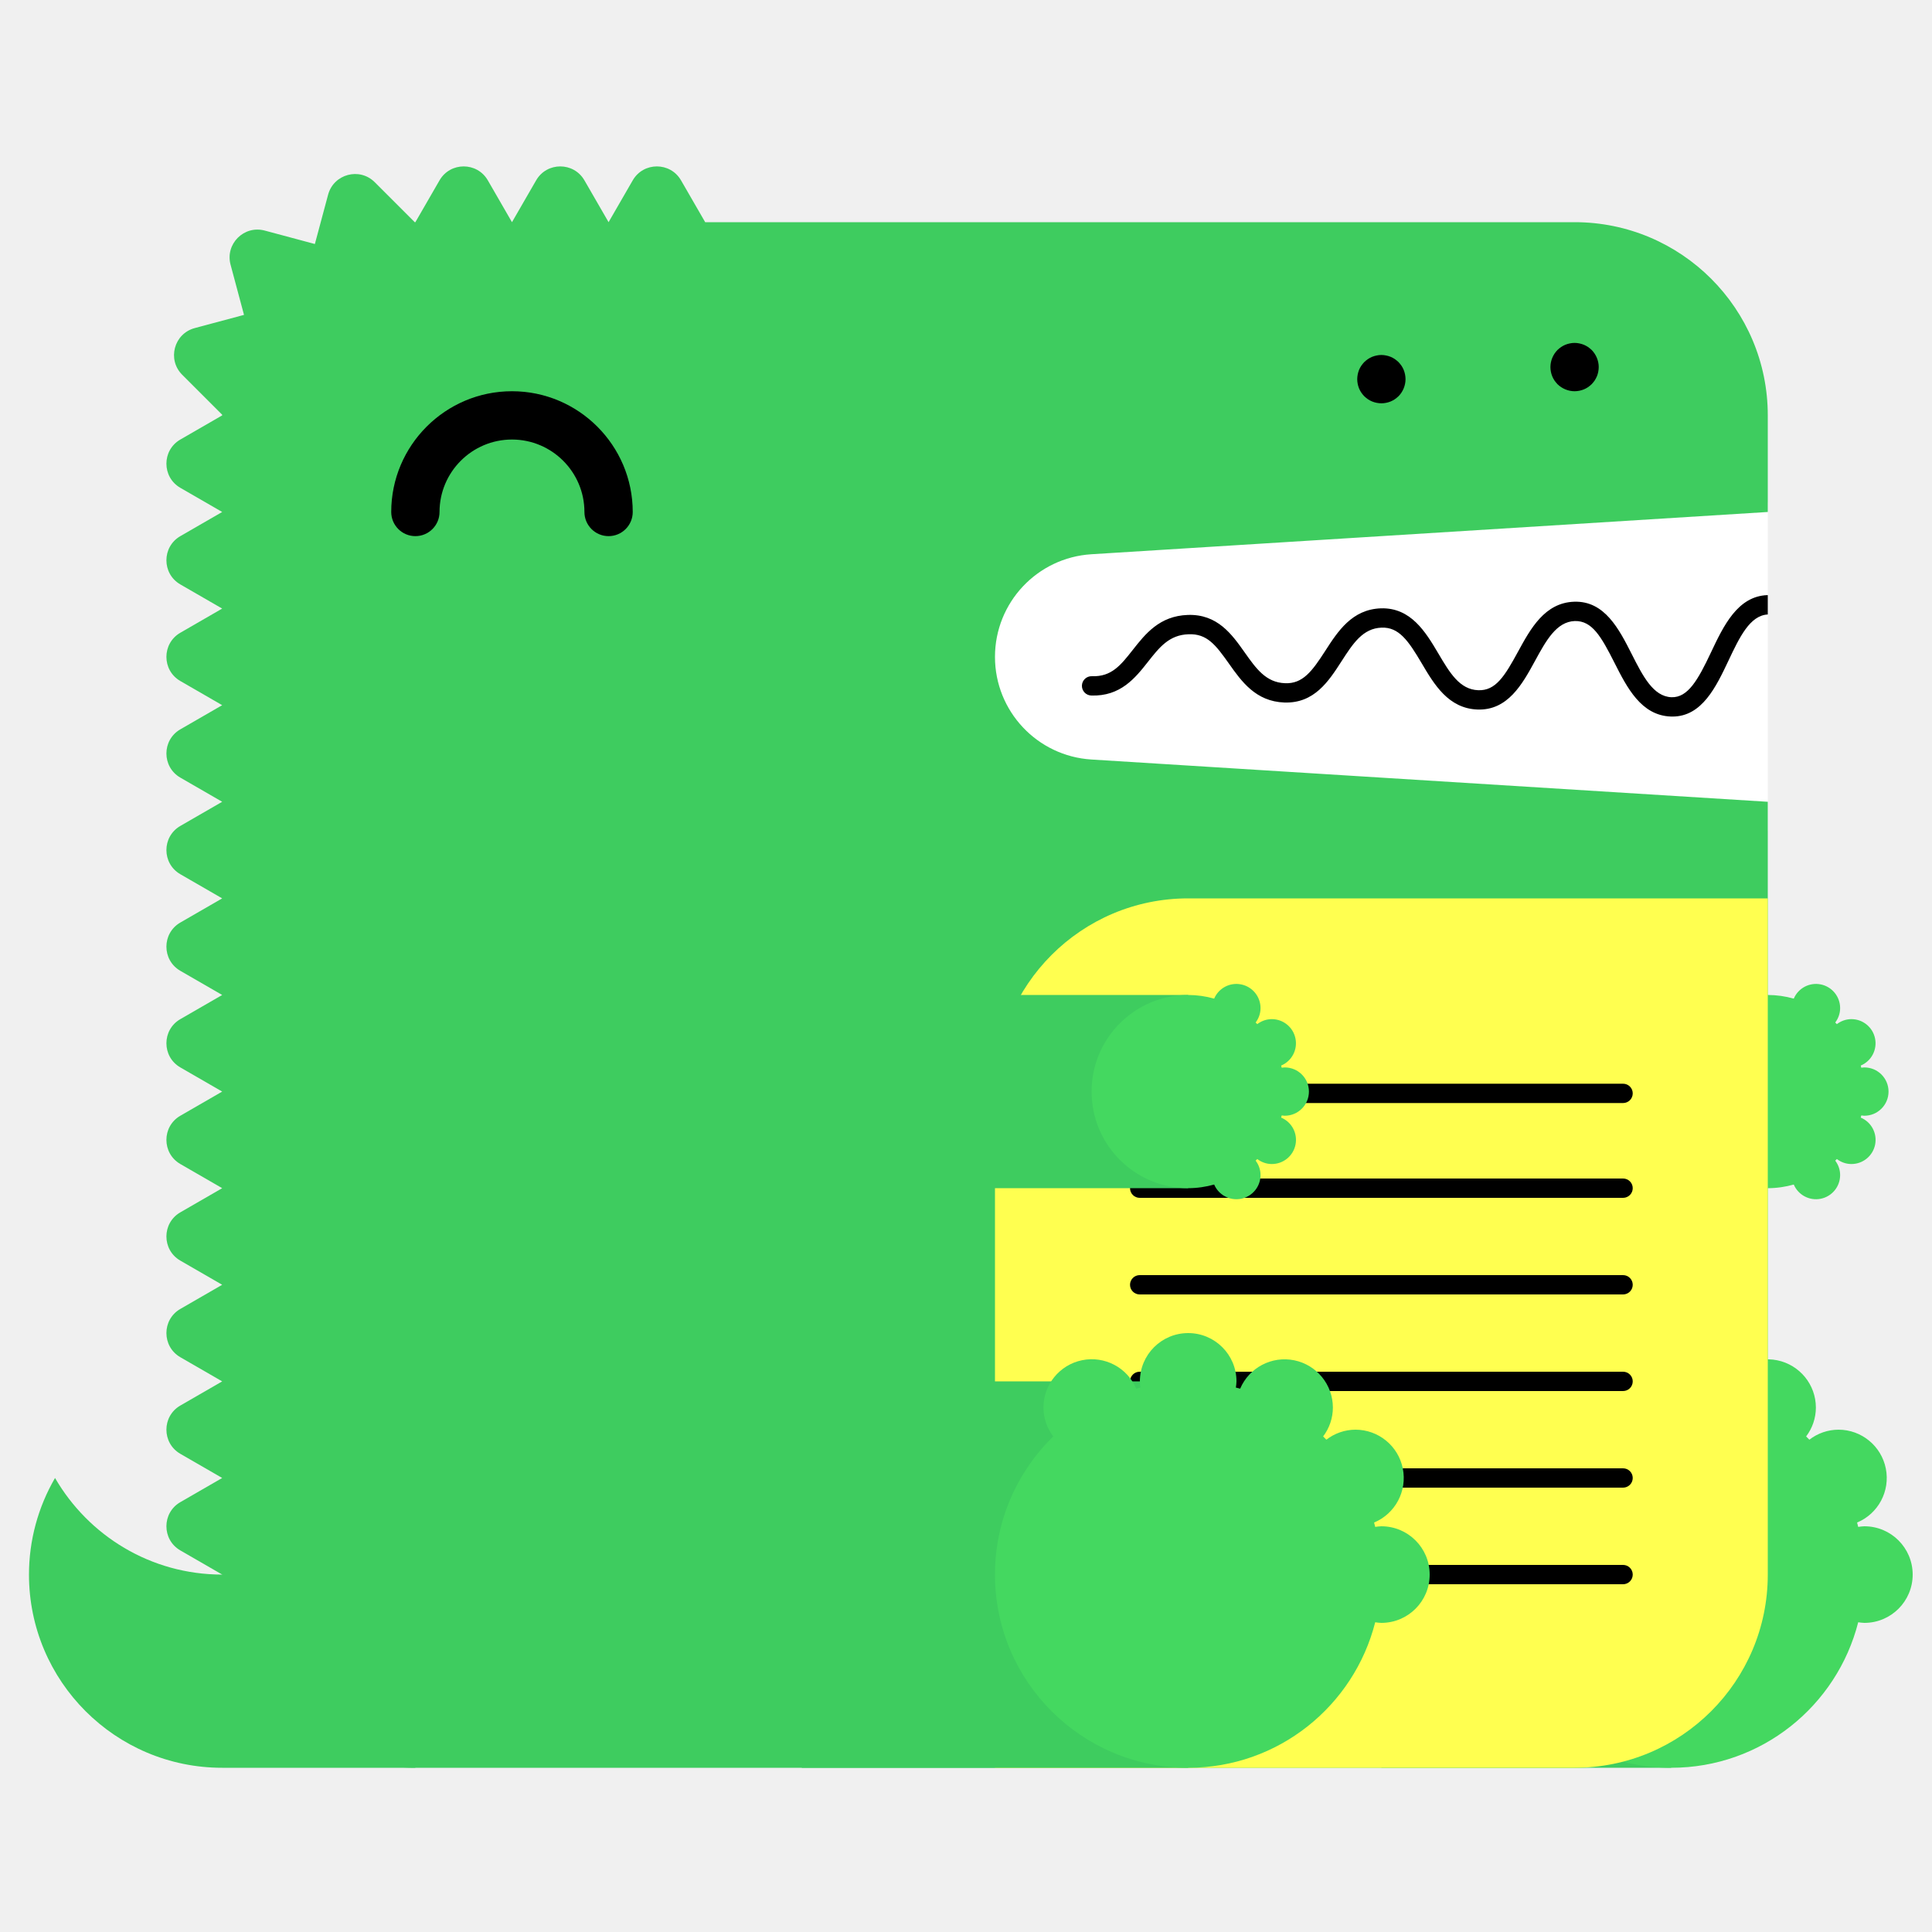
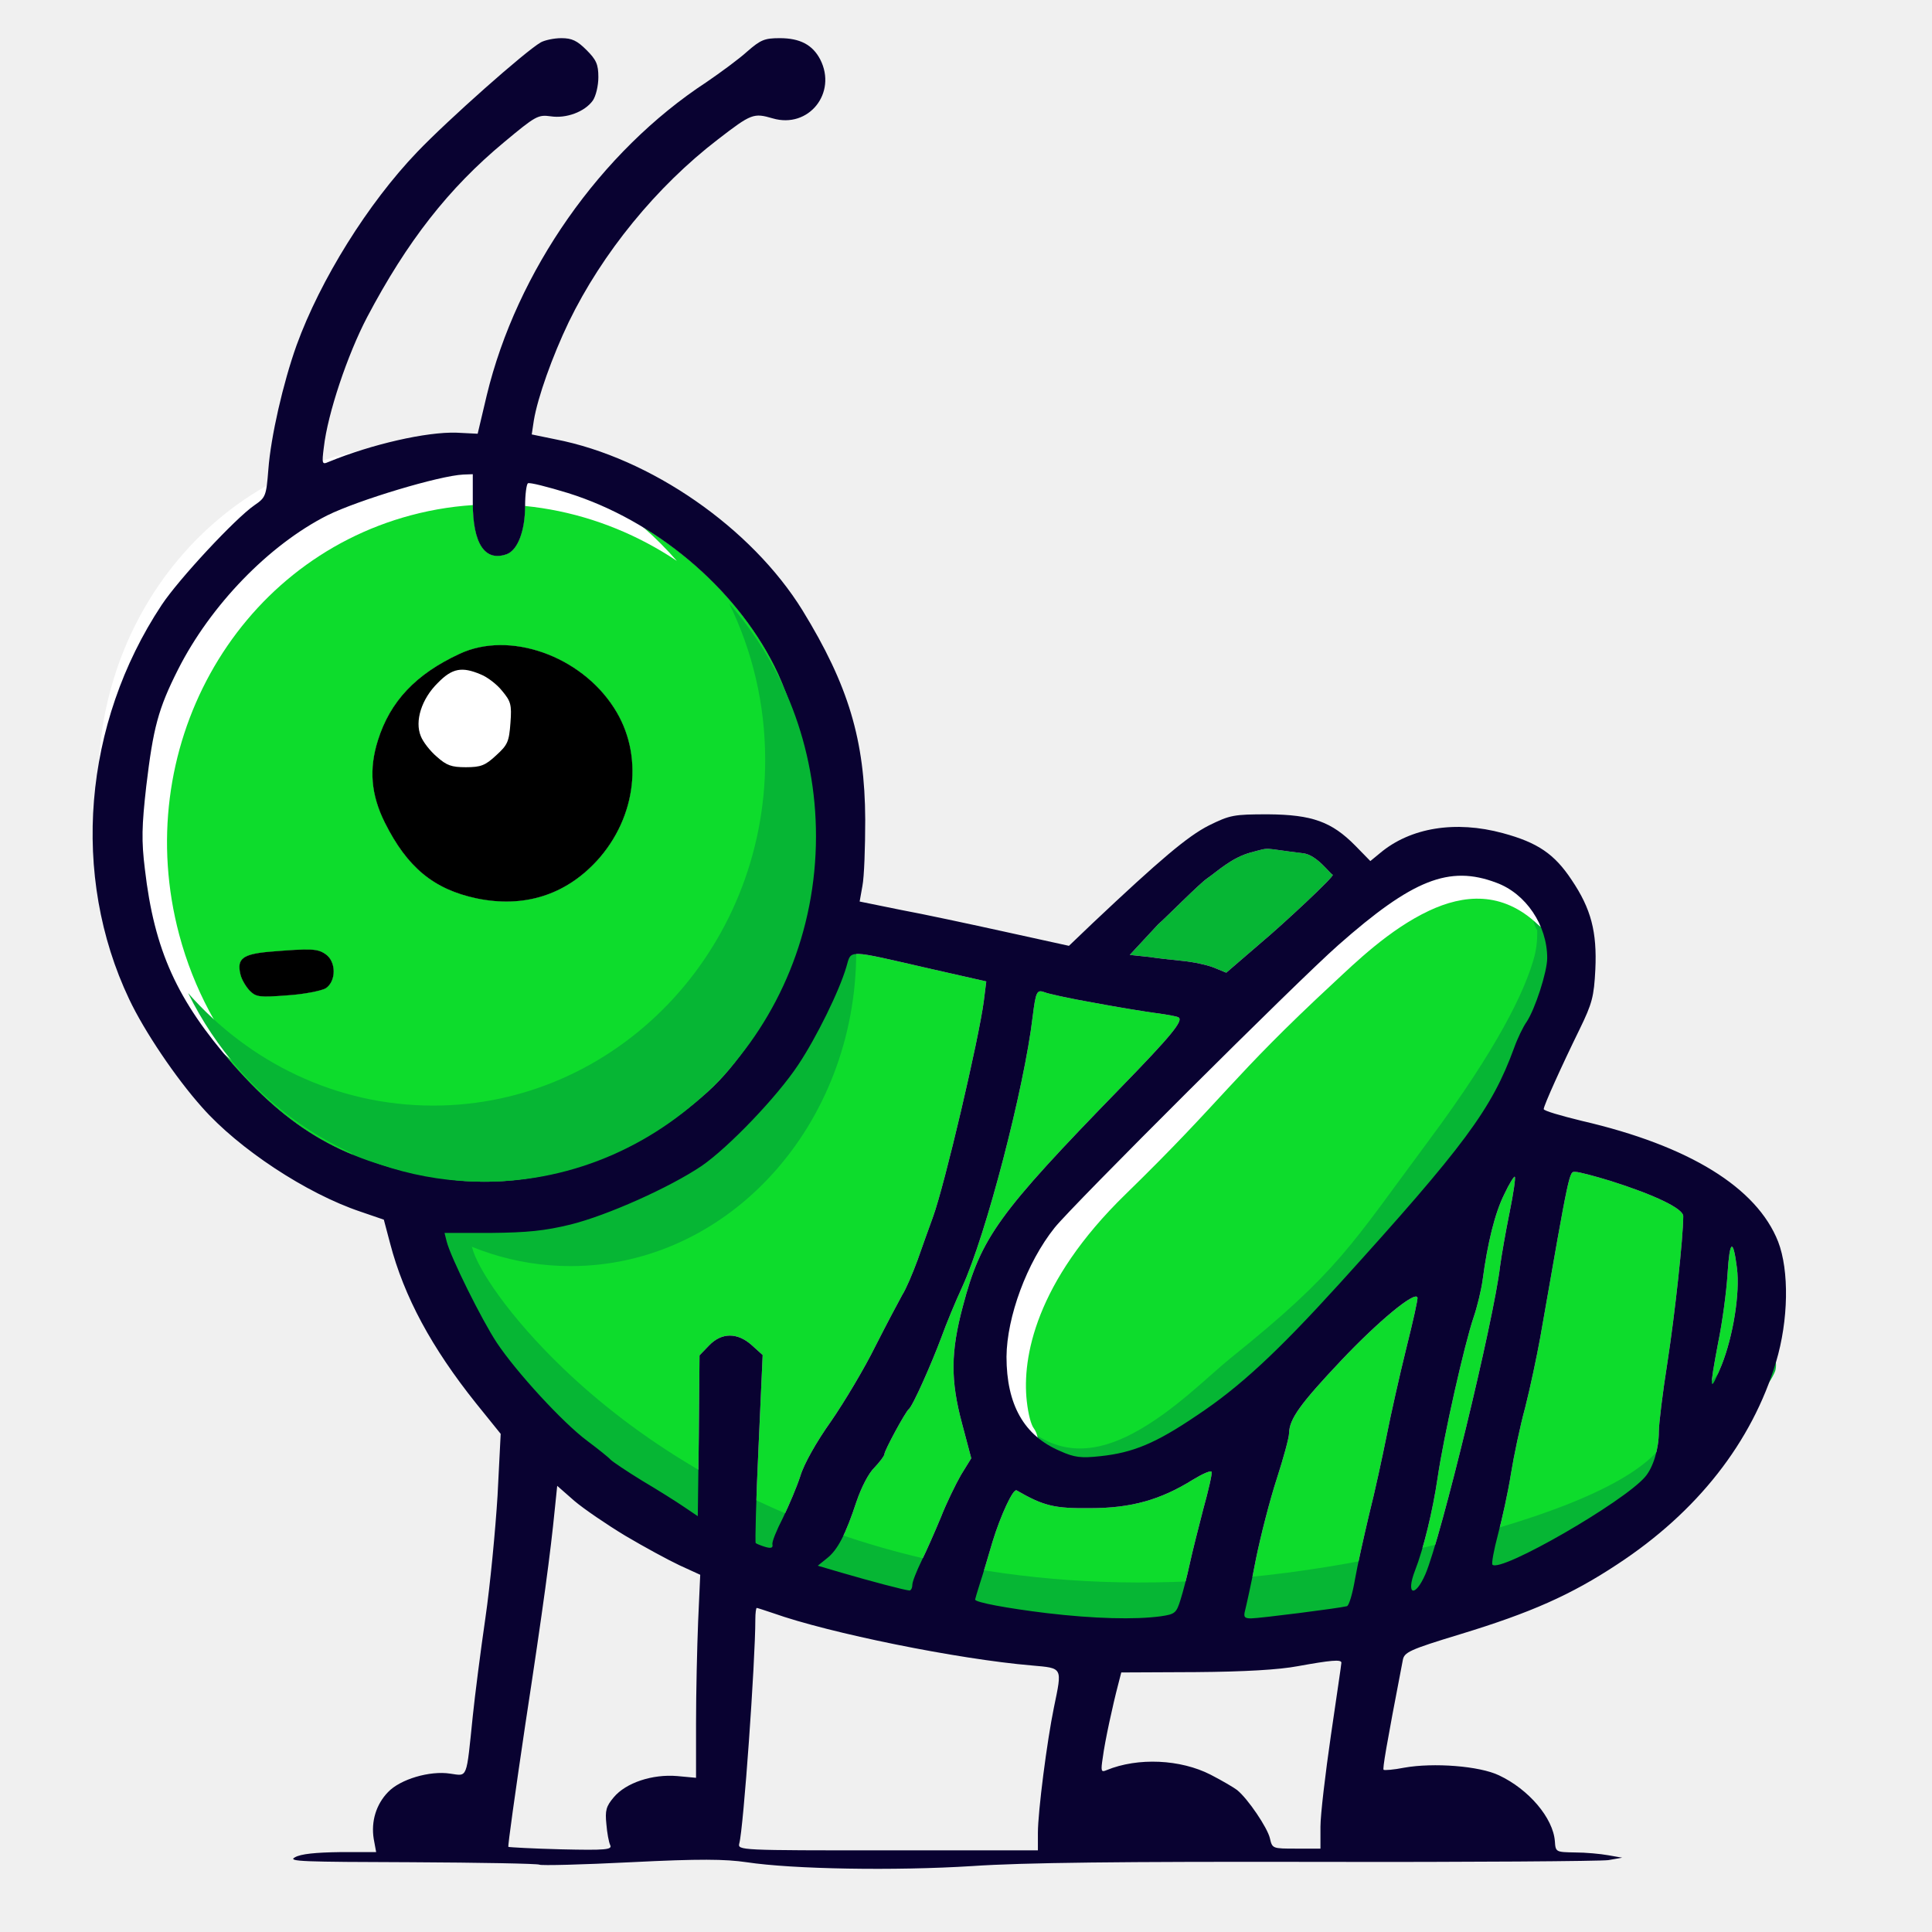
- <svg xmlns="http://www.w3.org/2000/svg" width="200" height="200" viewBox="0 0 200 200">
-   <g fill="none" fill-rule="evenodd">
-     <path fill="#FFF" d="M99 52h84v34H99z" />
-     <path d="M23 163c-7.398 0-13.843-4.027-17.303-10A19.886 19.886 0 0 0 3 163c0 11.046 8.954 20 20 20h20v-20H23z" fill="#3ECC5F" />
-     <path d="M112.98 57.376L183 53V43c0-11.046-8.954-20-20-20H73l-2.5-4.33c-1.112-1.925-3.889-1.925-5 0L63 23l-2.5-4.33c-1.111-1.925-3.889-1.925-5 0L53 23l-2.5-4.33c-1.111-1.925-3.889-1.925-5 0L43 23c-.022 0-.042.003-.065.003l-4.142-4.141c-1.57-1.571-4.252-.853-4.828 1.294l-1.369 5.104-5.192-1.392c-2.148-.575-4.111 1.389-3.535 3.536l1.39 5.193-5.102 1.367c-2.148.576-2.867 3.259-1.296 4.83l4.142 4.142c0 .021-.003.042-.003.064l-4.33 2.5c-1.925 1.111-1.925 3.889 0 5L23 53l-4.33 2.5c-1.925 1.111-1.925 3.889 0 5L23 63l-4.33 2.5c-1.925 1.111-1.925 3.889 0 5L23 73l-4.33 2.5c-1.925 1.111-1.925 3.889 0 5L23 83l-4.33 2.5c-1.925 1.111-1.925 3.889 0 5L23 93l-4.33 2.5c-1.925 1.111-1.925 3.889 0 5L23 103l-4.33 2.5c-1.925 1.111-1.925 3.889 0 5L23 113l-4.33 2.5c-1.925 1.111-1.925 3.889 0 5L23 123l-4.33 2.5c-1.925 1.111-1.925 3.889 0 5L23 133l-4.33 2.5c-1.925 1.111-1.925 3.889 0 5L23 143l-4.33 2.5c-1.925 1.111-1.925 3.889 0 5L23 153l-4.33 2.5c-1.925 1.111-1.925 3.889 0 5L23 163c0 11.046 8.954 20 20 20h120c11.046 0 20-8.954 20-20V83l-70.02-4.376A10.645 10.645 0 0 1 103 68c0-5.621 4.37-10.273 9.98-10.624" fill="#3ECC5F" />
-     <path fill="#3ECC5F" d="M143 183h30v-40h-30z" />
-     <path d="M193 158c-.219 0-.428.037-.639.064-.038-.15-.074-.301-.116-.451A5 5 0 0 0 190.32 148a4.96 4.96 0 0 0-3.016 1.036 26.531 26.531 0 0 0-.335-.336 4.955 4.955 0 0 0 1.011-2.987 5 5 0 0 0-9.599-1.959c-.148-.042-.297-.077-.445-.115.027-.211.064-.42.064-.639a5 5 0 0 0-5-5 5 5 0 0 0-5 5c0 .219.037.428.064.639-.148.038-.297.073-.445.115a4.998 4.998 0 0 0-9.599 1.959c0 1.125.384 2.151 1.011 2.987-3.717 3.632-6.031 8.693-6.031 14.3 0 11.046 8.954 20 20 20 9.339 0 17.16-6.41 19.361-15.064.211.027.42.064.639.064a5 5 0 0 0 5-5 5 5 0 0 0-5-5" fill="#44D860" />
-     <path fill="#3ECC5F" d="M153 123h30v-20h-30z" />
-     <path d="M193 115.5a2.5 2.5 0 1 0 0-5c-.109 0-.214.019-.319.032-.02-.075-.037-.15-.058-.225a2.501 2.501 0 0 0-.963-4.807c-.569 0-1.088.197-1.508.518a6.653 6.653 0 0 0-.168-.168c.314-.417.506-.931.506-1.494a2.5 2.5 0 0 0-4.8-.979A9.987 9.987 0 0 0 183 103c-5.522 0-10 4.478-10 10s4.478 10 10 10c.934 0 1.833-.138 2.69-.377a2.5 2.5 0 0 0 4.8-.979c0-.563-.192-1.077-.506-1.494.057-.055.113-.111.168-.168.42.321.939.518 1.508.518a2.5 2.5 0 0 0 .963-4.807c.021-.074.038-.15.058-.225.105.013.21.032.319.032" fill="#44D860" />
-     <path d="M63 55.5a2.5 2.5 0 0 1-2.5-2.5c0-4.136-3.364-7.5-7.5-7.5s-7.5 3.364-7.5 7.5a2.5 2.5 0 1 1-5 0c0-6.893 5.607-12.5 12.5-12.5S65.5 46.107 65.5 53a2.5 2.5 0 0 1-2.5 2.5" fill="#000" />
-     <path d="M103 183h60c11.046 0 20-8.954 20-20V93h-60c-11.046 0-20 8.954-20 20v70z" fill="#FFFF50" />
-     <path d="M168.02 124h-50.04a1 1 0 1 1 0-2h50.04a1 1 0 1 1 0 2m0 20h-50.04a1 1 0 1 1 0-2h50.04a1 1 0 1 1 0 2m0 20h-50.04a1 1 0 1 1 0-2h50.04a1 1 0 1 1 0 2m0-49.814h-50.04a1 1 0 1 1 0-2h50.04a1 1 0 1 1 0 2m0 19.814h-50.04a1 1 0 1 1 0-2h50.04a1 1 0 1 1 0 2m0 20h-50.04a1 1 0 1 1 0-2h50.04a1 1 0 1 1 0 2M183 61.611c-.012 0-.022-.006-.034-.005-3.09.105-4.552 3.196-5.842 5.923-1.346 2.85-2.387 4.703-4.093 4.647-1.889-.068-2.969-2.202-4.113-4.46-1.314-2.594-2.814-5.536-5.963-5.426-3.046.104-4.513 2.794-5.807 5.167-1.377 2.528-2.314 4.065-4.121 3.994-1.927-.07-2.951-1.805-4.136-3.813-1.321-2.236-2.848-4.75-5.936-4.664-2.994.103-4.465 2.385-5.763 4.4-1.373 2.13-2.335 3.428-4.165 3.351-1.973-.07-2.992-1.51-4.171-3.177-1.324-1.873-2.816-3.993-5.895-3.89-2.928.1-4.399 1.97-5.696 3.618-1.232 1.564-2.194 2.802-4.229 2.724a1 1 0 0 0-.072 2c3.017.101 4.545-1.8 5.872-3.487 1.177-1.496 2.193-2.787 4.193-2.855 1.926-.082 2.829 1.115 4.195 3.045 1.297 1.834 2.769 3.914 5.731 4.021 3.103.104 4.596-2.215 5.918-4.267 1.182-1.834 2.202-3.417 4.15-3.484 1.793-.067 2.769 1.35 4.145 3.681 1.297 2.197 2.766 4.686 5.787 4.796 3.125.108 4.634-2.62 5.949-5.035 1.139-2.088 2.214-4.06 4.119-4.126 1.793-.042 2.728 1.595 4.111 4.33 1.292 2.553 2.757 5.445 5.825 5.556l.169.003c3.064 0 4.518-3.075 5.805-5.794 1.139-2.41 2.217-4.68 4.067-4.773v-2z" fill="#000" />
-     <path fill="#3ECC5F" d="M83 183h40v-40H83z" />
-     <path d="M143 158c-.219 0-.428.037-.639.064-.038-.15-.074-.301-.116-.451A5 5 0 0 0 140.32 148a4.96 4.96 0 0 0-3.016 1.036 26.531 26.531 0 0 0-.335-.336 4.955 4.955 0 0 0 1.011-2.987 5 5 0 0 0-9.599-1.959c-.148-.042-.297-.077-.445-.115.027-.211.064-.42.064-.639a5 5 0 0 0-5-5 5 5 0 0 0-5 5c0 .219.037.428.064.639-.148.038-.297.073-.445.115a4.998 4.998 0 0 0-9.599 1.959c0 1.125.384 2.151 1.011 2.987-3.717 3.632-6.031 8.693-6.031 14.3 0 11.046 8.954 20 20 20 9.339 0 17.16-6.41 19.361-15.064.211.027.42.064.639.064a5 5 0 0 0 5-5 5 5 0 0 0-5-5" fill="#44D860" />
-     <path fill="#3ECC5F" d="M83 123h40v-20H83z" />
-     <path d="M133 115.5a2.5 2.5 0 1 0 0-5c-.109 0-.214.019-.319.032-.02-.075-.037-.15-.058-.225a2.501 2.501 0 0 0-.963-4.807c-.569 0-1.088.197-1.508.518a6.653 6.653 0 0 0-.168-.168c.314-.417.506-.931.506-1.494a2.5 2.5 0 0 0-4.8-.979A9.987 9.987 0 0 0 123 103c-5.522 0-10 4.478-10 10s4.478 10 10 10c.934 0 1.833-.138 2.69-.377a2.5 2.5 0 0 0 4.8-.979c0-.563-.192-1.077-.506-1.494.057-.055.113-.111.168-.168.42.321.939.518 1.508.518a2.5 2.5 0 0 0 .963-4.807c.021-.074.038-.15.058-.225.105.013.21.032.319.032" fill="#44D860" />
-     <path d="M143 41.75c-.16 0-.33-.02-.49-.05a2.52 2.52 0 0 1-.47-.14c-.15-.06-.29-.14-.431-.23-.13-.09-.259-.2-.38-.31-.109-.12-.219-.24-.309-.38s-.17-.28-.231-.43a2.619 2.619 0 0 1-.189-.96c0-.16.02-.33.05-.49.03-.16.08-.31.139-.47.061-.15.141-.29.231-.43.09-.13.2-.26.309-.38.121-.11.25-.22.38-.31.141-.09.281-.17.431-.23.149-.06.31-.11.47-.14.32-.07.65-.07.98 0 .159.03.32.08.47.14.149.06.29.14.43.23.13.09.259.2.38.31.11.12.22.25.31.38.09.14.17.28.23.43.06.16.11.31.14.47.029.16.05.33.05.49 0 .66-.271 1.31-.73 1.77-.121.11-.25.22-.38.31-.14.09-.281.17-.43.23a2.565 2.565 0 0 1-.96.19m20-1.25c-.66 0-1.3-.27-1.771-.73a3.802 3.802 0 0 1-.309-.38c-.09-.14-.17-.28-.231-.43a2.619 2.619 0 0 1-.189-.96c0-.66.27-1.3.729-1.77.121-.11.25-.22.38-.31.141-.09.281-.17.431-.23.149-.06.31-.11.47-.14.32-.07.66-.07.98 0 .159.03.32.08.47.14.149.06.29.14.43.23.13.09.259.2.38.31.459.47.73 1.11.73 1.77 0 .16-.021.33-.05.49-.03.16-.08.32-.14.47-.07.15-.14.29-.23.43-.09.13-.2.26-.31.38-.121.11-.25.22-.38.31-.14.09-.281.17-.43.23a2.565 2.565 0 0 1-.96.19" fill="#000" />
+ <svg xmlns="http://www.w3.org/2000/svg" width="100%" height="100%" viewBox="0 0 512 512" version="1.1" xml:space="preserve" style="fill-rule:evenodd;clip-rule:evenodd;stroke-linejoin:round;stroke-miterlimit:2;">
+   <g transform="matrix(0.924452,0,0,0.924452,17.9766,12.0781)">
+     <g transform="matrix(1,0,0,1,-271.914,-158.126)">
+       <path d="M750.4,508.6C751.3,515.8 749.3,528.1 746,536.4C742.5,544.9 742.4,543.8 745,530C746.2,524.2 747.4,515.3 747.7,510.2C748.3,500.4 749.3,499.9 750.4,508.6Z" style="fill:rgb(13,220,44);" />
+     </g>
+     <g transform="matrix(1,0,0,1,-271.914,-158.126)">
+       <path d="M685.2,492.7C684.1,498.1 682.9,505 682.5,508C680.7,523.5 665.6,585.7 661.1,596.3C658.1,603.2 655.4,602.3 658.1,595.3C660.5,589.2 663.2,578.2 664.6,568.6C666.3,556.9 672.3,530.3 674.9,522.7C675.9,519.8 677.1,514.9 677.5,511.9C678.9,501.4 681,492.8 683.7,487.4C685.1,484.4 686.5,482.2 686.7,482.4C687,482.6 686.3,487.3 685.2,492.7Z" style="fill:rgb(13,220,44);" />
+     </g>
+     <g transform="matrix(1,0,0,1,-271.914,-158.126)">
+       <path d="M714.2,483.6C726.8,487.6 735,491.5 735,493.7C735,499.8 732.6,521.8 730.5,535.4C729.1,544.2 728,553.3 728,555.5C728,560.4 726.4,565.7 724.1,568.4C718,575.6 682.6,596 680.3,593.6C680,593.3 680.7,589.4 681.9,584.9C683.1,580.4 684.8,572.7 685.6,567.6C686.4,562.6 688.2,554 689.7,548.5C691.1,543 693,534 694,528.5C702.6,479.2 702.3,481 704.1,481C705.1,481 709.6,482.2 714.2,483.6Z" style="fill:rgb(13,220,44);" />
+     </g>
+     <g transform="matrix(1,0,0,1,-271.914,-158.126)">
+       <path d="M655.6,531.6C653.7,539.3 651.2,550.4 650,556.5C648.8,562.5 646.6,572.7 645,579C643.5,585.3 641.6,593.8 640.9,597.8C640.2,601.9 639.2,605.3 638.6,605.5C636.3,606.1 613.4,609 611.1,609C609.2,609 608.9,608.6 609.4,606.7C609.7,605.5 611.2,598.9 612.5,592C613.9,585.1 616.6,574.7 618.5,568.9C620.4,563 622,557.2 622,555.9C622.1,551.8 625.2,547.5 637,535C647.6,523.8 658.1,515.1 658.8,517C659,517.4 657.5,524 655.6,531.6Z" style="fill:rgb(13,220,44);" />
+     </g>
+     <g transform="matrix(1,0,0,1,-271.914,-158.126)">
+       <path d="M597.4,577.7C596,583.1 594.2,590.2 593.5,593.5C592.8,596.8 591.6,601.4 590.9,603.6C589.7,607.5 589.3,607.8 585.2,608.4C577.8,609.4 566.2,609.1 552.6,607.5C541.1,606.1 532,604.4 532,603.6C532,603.5 532.6,601.4 533.4,598.9C534.2,596.5 535.8,591.1 537,587C539.3,579.5 542.9,571.7 543.9,572.3C551.7,576.8 554.7,577.5 565,577.4C576.8,577.4 585.2,575 594.5,569.2C597.3,567.5 599.6,566.5 599.8,567C600,567.5 598.9,572.3 597.4,577.7Z" style="fill:rgb(13,220,44);" />
+     </g>
+     <g transform="matrix(1,0,0,1,-271.914,-158.126)">
+       <path d="M681.4,398.1C689.9,401.2 696,410.3 696,419.7C696,423.7 692.5,434.4 690.1,438C689.1,439.4 687.5,442.7 686.5,445.5C680.1,463 672.4,473.4 636.4,513.1C618.5,532.8 607.8,542.7 595.6,550.8C583.8,558.8 577.3,561.5 567.9,562.5C562.4,563.1 560.5,562.9 556.3,561C546,556.6 541,547.7 541,534C541.1,522.6 546.8,507 554.8,497C559.8,490.7 624.5,426.2 636.1,416C657.4,397.2 667.9,393 681.4,398.1Z" style="fill:rgb(13,220,44);" />
+     </g>
+     <g transform="matrix(1,0,0,1,-271.914,-158.126)">
+       <path d="M566,432.5C572.9,433.8 581,435.1 584,435.5C587,435.9 589.8,436.4 590.3,436.7C591.8,437.6 588.3,441.9 573.6,457C538.7,492.9 533.7,499.7 528.5,519.5C525,532.6 524.9,540.7 528.3,553.3L530.9,563.1L528,567.8C526.5,570.4 523.8,575.9 522.2,580C520.5,584.1 518,589.8 516.6,592.6C515.2,595.5 514,598.5 514,599.4C514,600.3 513.6,601 513.2,601C512.1,601 501.9,598.3 493.7,595.9L486.9,593.9L489.5,591.8C492.6,589.4 494.9,584.9 498,575.5C499.4,571.4 501.5,567.3 503.2,565.7C504.7,564.1 506,562.4 506,561.9C506,560.9 512,549.8 513,549C514.1,548.2 519.5,536 522.3,528.5C523.7,524.6 526.4,518.1 528.3,514C535.1,499.2 546.1,456.9 548.5,436.5C549.4,429.3 549.7,428.7 551.9,429.5C552.8,429.9 559.1,431.3 566,432.5Z" style="fill:rgb(13,220,44);" />
+     </g>
+     <g transform="matrix(1,0,0,1,-271.914,-158.126)">
+       <path d="M519.3,422.8L535.2,426.4L534.5,432C533.1,442.8 523.3,484.7 519.9,494C518.8,497 516.8,502.6 515.5,506.3C514.1,510.1 512.2,514.6 511.1,516.3C510.1,518.1 506.6,524.7 503.4,531C500.3,537.3 494.5,547 490.7,552.5C486.5,558.4 482.9,564.8 481.9,568.2C480.9,571.3 478.6,576.7 476.9,580.2C475.1,583.7 473.7,587.1 473.9,587.8C474.1,588.8 473.5,589 471.8,588.5C470.5,588.1 469.3,587.6 469.1,587.4C468.9,587.2 469.2,575 469.9,560.2L471.1,533.5L468,530.7C463.9,527 459.3,527 455.7,530.8L453,533.6L452.8,556.7L452.5,579.7L448.5,577C446.3,575.5 440.9,572.1 436.5,569.5C432.1,566.8 428.1,564.1 427.5,563.5C427,562.9 424,560.5 420.8,558.1C413.8,552.9 400.5,538.4 394.9,530C390.6,523.5 381.6,505.4 380.5,500.9L379.9,498.5L393.2,498.5C403.6,498.4 408.6,497.9 416,496.1C426.5,493.5 444.4,485.5 453.6,479.3C461.3,474 475.3,459.4 481.3,450.3C486.5,442.5 493.1,429.1 495.1,422.2C496.6,417.2 494.8,417.2 519.3,422.8Z" style="fill:rgb(13,220,44);" />
+     </g>
+     <g transform="matrix(1,0,0,1,-271.914,-158.126)">
+       <path d="M388,289.2C388,301 391.5,306.2 397.8,303.9C400.9,302.7 403,297.2 403,290.1C403,286.8 403.4,283.9 403.8,283.6C404.3,283.3 409.4,284.6 415.3,286.4C440.2,294.2 463,313.3 474.4,335.9C480.6,348.1 486,370.2 486,383.4C486,410.1 472.8,442.3 455.4,458C434.3,477.1 405.9,486.6 380.9,483.1C353.4,479.1 337.1,470.4 319.3,450.2C303.2,431.8 296.7,417.5 294,394.2C293,386.1 293.1,381.9 294.4,370.4C296.4,353.7 297.8,348.3 303.5,337C312.8,318.6 329.5,301.3 346.3,292.8C355.2,288.4 378.5,281.4 385.3,281.1L388,281L388,289.2ZM329.6,417.9C322,418.6 320.3,419.9 321.4,424.4C321.7,425.8 323,428 324.1,429.1C325.9,430.9 326.9,431 334.8,430.4C339.6,430.1 344.5,429.1 345.8,428.4C348.9,426.4 348.9,420.7 345.8,418.6C343.5,417 341.8,416.9 329.6,417.9ZM384.2,332.5C371.7,338.3 364.3,346.1 360.8,357.3C358.2,365.5 358.8,372.9 362.8,380.9C369.2,393.7 376.8,400 389.1,402.6C402.6,405.4 414.5,401.7 423.6,391.8C435,379.3 437.1,361.3 428.5,348C418.9,333 398.5,325.8 384.2,332.5Z" style="fill:rgb(13,220,44);" />
+     </g>
+     <g transform="matrix(1,0,0,1,-271.914,-158.126)">
+       <path d="M388,289.2C388,301 391.5,306.2 397.8,303.9C400.9,302.7 403,297.2 403,290.1C403,286.8 403.4,283.9 403.8,283.6C404.3,283.3 409.4,284.6 415.3,286.4C440.2,294.2 463,313.3 474.4,335.9C480.6,348.1 486,370.2 486,383.4C486,410.1 472.8,442.3 455.4,458C434.3,477.1 405.9,486.6 380.9,483.1C353.4,479.1 337.1,470.4 319.3,450.2C303.2,431.8 296.7,417.5 294,394.2C293,386.1 293.1,381.9 294.4,370.4C296.4,353.7 297.8,348.3 303.5,337C312.8,318.6 329.5,301.3 346.3,292.8C355.2,288.4 378.5,281.4 385.3,281.1L388,281L388,289.2ZM329.6,417.9C322,418.6 320.3,419.9 321.4,424.4C321.7,425.8 323,428 324.1,429.1C325.9,430.9 326.9,431 334.8,430.4C339.6,430.1 344.5,429.1 345.8,428.4C348.9,426.4 348.9,420.7 345.8,418.6C343.5,417 341.8,416.9 329.6,417.9ZM384.2,332.5C371.7,338.3 364.3,346.1 360.8,357.3C358.2,365.5 358.8,372.9 362.8,380.9C369.2,393.7 376.8,400 389.1,402.6C402.6,405.4 414.5,401.7 423.6,391.8C435,379.3 437.1,361.3 428.5,348C418.9,333 398.5,325.8 384.2,332.5Z" style="fill:rgb(13,220,44);" />
+     </g>
+     <g transform="matrix(-0.914077,0.243336,-0.249861,-0.938588,554.527,476.738)">
+       <path d="M462.594,312.886C478.959,331.027 488.948,355.174 488.948,381.668C488.948,437.954 443.862,483.652 388.329,483.652C349.24,483.652 315.326,461.01 298.67,427.97C317.074,448.37 343.541,461.173 372.934,461.173C428.467,461.173 473.553,415.475 473.553,359.189C473.553,342.522 469.6,326.784 462.594,312.886Z" style="fill:white;" />
+     </g>
+     <g transform="matrix(0.813758,0,0,0.884009,-171.88,-77.6666)">
+       <path d="M462.594,312.886C478.959,331.027 488.948,355.174 488.948,381.668C488.948,437.954 443.862,483.652 388.329,483.652C349.24,483.652 315.326,461.01 298.67,427.97C317.074,448.37 343.541,461.173 372.934,461.173C428.467,461.173 473.553,415.475 473.553,359.189C473.553,342.522 469.6,326.784 462.594,312.886Z" style="fill:rgb(6,182,52);" />
+     </g>
+     <g transform="matrix(1,0,0,1,-273.914,-155.126)">
+       <path d="M751.233,530.638C752.476,527.989 755.411,526.428 758.404,527.038C761.914,527.753 764.183,531.183 763.468,534.693C763.338,535.33 762.392,537.53 760.243,540.21C756.264,545.171 747.305,555.127 744.966,558.096C742.163,564.473 734.383,580.707 674.036,596.245C534.929,632.062 448.435,583.436 407.125,543.891C388.529,526.089 378.979,509.733 377.246,502.951C376.359,499.48 378.457,495.943 381.927,495.056C385.398,494.169 388.936,496.267 389.822,499.737C391.313,505.57 400.108,519.205 416.101,534.514C455.497,572.228 538.135,617.833 670.799,583.675C724.542,569.837 731.079,557.409 733.339,552.287C733.515,551.889 734.412,550.452 736.023,548.537C739.815,544.031 748.877,533.96 751.233,530.638Z" style="fill:rgb(6,182,52);" />
+     </g>
+     <g transform="matrix(-0.999704,0.024327,-0.024327,-0.999704,977.809,792.29)">
+       <path d="M543.321,552.089C545.156,554.96 544.454,558.805 541.661,560.832C538.761,562.936 534.7,562.29 532.596,559.39C531.039,557.245 529.532,553.189 530.564,546.532C532.135,536.404 540.163,517.16 565.429,484.823C589.803,453.629 593.35,446.468 626.205,421.339C633.192,415.995 644.321,405.348 656.922,399.072C671.455,391.835 687.712,390.022 702.802,404.355C705.399,406.822 705.505,410.933 703.038,413.531C700.571,416.128 696.46,416.234 693.863,413.767C683.634,404.051 672.56,405.786 662.709,410.692C650.927,416.559 640.623,426.653 634.091,431.649C602.467,455.837 599.118,462.79 575.658,492.815C555.797,518.234 547.195,534.625 544.277,544.663C543.284,548.076 543.312,551.597 543.321,552.089Z" style="fill:rgb(6,182,52);" />
+     </g>
+     <g transform="matrix(1,0,0,1,-271.914,-164.126)">
+       <path d="M548.765,560.423C550.868,563.322 550.223,567.384 547.323,569.487C544.424,571.591 540.362,570.945 538.258,568.046C537.006,566.32 534.715,561.478 533.903,554.067C532.32,539.63 535.738,513.667 566.014,484.17C594.748,456.177 596.187,450.874 626.126,423.117C632.711,417.012 643.834,406.396 656.591,400.399C670.962,393.644 687.214,392.384 702.264,406.678C704.861,409.145 704.967,413.257 702.5,415.854C700.033,418.451 695.921,418.557 693.324,416.09C683.055,406.336 671.92,407.537 662.113,412.147C650.692,417.516 640.847,427.17 634.951,432.636C605.124,460.289 603.698,465.58 575.073,493.468C549.257,518.619 545.457,540.342 546.806,552.653C547.251,556.708 548.079,559.478 548.765,560.423Z" style="fill:white;" />
+     </g>
+     <g transform="matrix(1.08172,0,0,1.08172,-19.4457,-13.0651)">
+       <path d="M345.332,226.119C349.028,226.558 352.436,231.545 353.176,231.823C353.915,232.008 339.95,245.016 334.311,249.731L324.974,257.773L321.831,256.479C320.074,255.74 316.192,254.908 313.233,254.63C310.275,254.353 306.392,253.891 304.636,253.613L299.4,253.059L306.881,245.003C309.007,243.154 317.957,234.086 319.898,232.791C322.487,231.035 326.385,227.251 331.557,225.891C337.044,224.449 334.054,224.779 345.332,226.119Z" style="fill:rgb(6,182,52);" />
+     </g>
+     <g transform="matrix(0.1,0,0,-0.1,-271.914,865.874)">
+       <path d="M4075,8668C4030,8642 3809,8446 3721,8354C3579,8206 3443,7987 3375,7800C3336,7691 3301,7537 3294,7444C3288,7367 3286,7363 3254,7341C3199,7303 3037,7129 2988,7055C2763,6715 2727,6279 2895,5925C2938,5834 3028,5700 3104,5615C3209,5496 3403,5368 3558,5316L3625,5293L3643,5225C3683,5072 3762,4926 3889,4767L3960,4679L3951,4502C3945,4405 3930,4246 3916,4150C3902,4054 3886,3928 3880,3870C3861,3686 3866,3698 3815,3705C3757,3714 3672,3689 3637,3652C3603,3617 3588,3568 3596,3518L3603,3480L3499,3480C3430,3479 3387,3475 3370,3465C3348,3453 3393,3452 3703,3451C3901,3450 4066,3447 4071,3444C4076,3441 4194,3444 4333,3451C4532,3461 4603,3460 4665,3451C4797,3431 5090,3426 5312,3440C5458,3450 5739,3453 6305,3452C6740,3451 7113,3454 7135,3457L7175,3464L7135,3471C7113,3475 7070,3479 7040,3479C6985,3480 6984,3480 6982,3511C6977,3578 6907,3660 6822,3700C6766,3727 6634,3737 6550,3722C6520,3716 6493,3714 6491,3716C6488,3719 6497,3776 6546,4030C6550,4053 6564,4060 6712,4105C6912,4166 7028,4217 7161,4305C7390,4455 7547,4655 7616,4885C7652,5005 7654,5147 7622,5230C7561,5385 7367,5505 7060,5576C6999,5591 6950,5605 6950,5610C6950,5620 7002,5735 7053,5839C7089,5913 7094,5932 7098,6010C7103,6118 7086,6184 7030,6267C6981,6341 6933,6374 6833,6401C6697,6438 6568,6417 6481,6344L6453,6321L6410,6365C6342,6434 6286,6454 6160,6455C6061,6455 6051,6453 5990,6423C5929,6392 5850,6325 5657,6143L5589,6078L5407,6118C5307,6140 5172,6169 5107,6181L4989,6205L4997,6250C5002,6275 5005,6360 5005,6440C5004,6668 4957,6825 4825,7040C4679,7276 4390,7477 4117,7530L4049,7544L4055,7584C4066,7650 4108,7768 4155,7866C4251,8064 4407,8255 4583,8390C4679,8464 4685,8466 4740,8450C4843,8420 4925,8523 4876,8619C4854,8661 4818,8680 4760,8680C4716,8680 4705,8675 4667,8642C4644,8621 4591,8582 4550,8554C4246,8355 4006,8012 3920,7656L3894,7546L3834,7549C3748,7552 3590,7516 3466,7465C3448,7457 3447,7460 3453,7507C3464,7604 3521,7773 3577,7880C3692,8098 3811,8250 3970,8382C4060,8457 4067,8461 4103,8456C4148,8449 4201,8469 4224,8501C4233,8514 4240,8544 4240,8568C4240,8605 4234,8618 4206,8646C4179,8673 4164,8680 4134,8680C4112,8680 4086,8674 4075,8668ZM3880,7348C3880,7230 3915,7178 3978,7201C4009,7213 4030,7268 4030,7339C4030,7372 4034,7401 4038,7404C4043,7407 4094,7394 4153,7376C4402,7298 4630,7107 4744,6881C4806,6759 4860,6538 4860,6406C4860,6139 4728,5817 4554,5660C4343,5469 4059,5374 3809,5409C3534,5449 3371,5536 3193,5738C3032,5922 2967,6065 2940,6298C2930,6379 2931,6421 2944,6536C2964,6703 2978,6757 3035,6870C3128,7054 3295,7227 3463,7312C3552,7356 3785,7426 3853,7429L3880,7430L3880,7348ZM6814,6259C6899,6228 6960,6137 6960,6043C6960,6003 6925,5896 6901,5860C6891,5846 6875,5813 6865,5785C6801,5610 6724,5506 6364,5109C6185,4912 6078,4813 5956,4732C5838,4652 5773,4625 5679,4615C5624,4609 5605,4611 5563,4630C5460,4674 5410,4763 5410,4900C5411,5014 5468,5170 5548,5270C5598,5333 6245,5978 6361,6080C6574,6268 6679,6310 6814,6259ZM6260.22,6343.41C6300.2,6338.66 6337.07,6284.72 6345.07,6281.72C6353.07,6279.72 6202,6139 6141,6088L6040,6001L6006,6015C5987,6023 5945,6032 5913,6035C5881,6038 5839,6043 5820,6046L5763.37,6052L5844.28,6139.14C5867.28,6159.14 5964.1,6257.24 5985.1,6271.24C6013.1,6290.24 6055.27,6331.17 6111.22,6345.88C6170.57,6361.48 6138.23,6357.91 6260.22,6343.41ZM5193,6012L5352,5976L5345,5920C5331,5812 5233,5393 5199,5300C5188,5270 5168,5214 5155,5177C5141,5139 5122,5094 5111,5077C5101,5059 5066,4993 5034,4930C5003,4867 4945,4770 4907,4715C4865,4656 4829,4592 4819,4558C4809,4527 4786,4473 4769,4438C4751,4403 4737,4369 4739,4362C4741,4352 4735,4350 4718,4355C4705,4359 4693,4364 4691,4366C4689,4368 4692,4490 4699,4638L4711,4905L4680,4933C4639,4970 4593,4970 4557,4932L4530,4904L4528,4673L4525,4443L4485,4470C4463,4485 4409,4519 4365,4545C4321,4572 4281,4599 4275,4605C4270,4611 4240,4635 4208,4659C4138,4711 4005,4856 3949,4940C3906,5005 3816,5186 3805,5231L3799,5255L3932,5255C4036,5256 4086,5261 4160,5279C4265,5305 4444,5385 4536,5447C4613,5500 4753,5646 4813,5737C4865,5815 4931,5949 4951,6018C4966,6068 4948,6068 5193,6012ZM5660,5915C5729,5902 5810,5889 5840,5885C5870,5881 5898,5876 5903,5873C5918,5864 5883,5821 5736,5670C5387,5311 5337,5243 5285,5045C5250,4914 5249,4833 5283,4707L5309,4609L5280,4562C5265,4536 5238,4481 5222,4440C5205,4399 5180,4342 5166,4314C5152,4285 5140,4255 5140,4246C5140,4237 5136,4230 5132,4230C5121,4230 5019,4257 4937,4281L4869,4301L4895,4322C4926,4346 4949,4391 4980,4485C4994,4526 5015,4567 5032,4583C5047,4599 5060,4616 5060,4621C5060,4631 5120,4742 5130,4750C5141,4758 5195,4880 5223,4955C5237,4994 5264,5059 5283,5100C5351,5248 5461,5671 5485,5875C5494,5947 5497,5953 5519,5945C5528,5941 5591,5927 5660,5915ZM7142,5404C7268,5364 7350,5325 7350,5303C7350,5242 7326,5022 7305,4886C7291,4798 7280,4707 7280,4685C7280,4636 7264,4583 7241,4556C7180,4484 6826,4280 6803,4304C6800,4307 6807,4346 6819,4391C6831,4436 6848,4513 6856,4564C6864,4614 6882,4700 6897,4755C6911,4810 6930,4900 6940,4955C7026,5448 7023,5430 7041,5430C7051,5430 7096,5418 7142,5404ZM6852,5313C6841,5259 6829,5190 6825,5160C6807,5005 6656,4383 6611,4277C6581,4208 6554,4217 6581,4287C6605,4348 6632,4458 6646,4554C6663,4671 6723,4937 6749,5013C6759,5042 6771,5091 6775,5121C6789,5226 6810,5312 6837,5366C6851,5396 6865,5418 6867,5416C6870,5414 6863,5367 6852,5313ZM7504,5154C7513,5082 7493,4959 7460,4876C7425,4791 7424,4802 7450,4940C7462,4998 7474,5087 7477,5138C7483,5236 7493,5241 7504,5154ZM6556,4924C6537,4847 6512,4736 6500,4675C6488,4615 6466,4513 6450,4450C6435,4387 6416,4302 6409,4262C6402,4221 6392,4187 6386,4185C6363,4179 6134,4150 6111,4150C6092,4150 6089,4154 6094,4173C6097,4185 6112,4251 6125,4320C6139,4389 6166,4493 6185,4551C6204,4610 6220,4668 6220,4681C6221,4722 6252,4765 6370,4890C6476,5002 6581,5089 6588,5070C6590,5066 6575,5000 6556,4924ZM5974,4463C5960,4409 5942,4338 5935,4305C5928,4272 5916,4226 5909,4204C5897,4165 5893,4162 5852,4156C5778,4146 5662,4149 5526,4165C5411,4179 5320,4196 5320,4204C5320,4205 5326,4226 5334,4251C5342,4275 5358,4329 5370,4370C5393,4445 5429,4523 5439,4517C5517,4472 5547,4465 5650,4466C5768,4466 5852,4490 5945,4548C5973,4565 5996,4575 5998,4570C6000,4565 5989,4517 5974,4463ZM4317,4387C4371,4355 4441,4317 4473,4302L4532,4275L4526,4141C4523,4067 4520,3936 4520,3850L4520,3693L4466,3698C4395,3704 4319,3679 4284,3637C4262,3611 4259,3599 4263,3560C4265,3535 4270,3508 4274,3500C4280,3487 4262,3485 4133,3488C4051,3490 3983,3494 3982,3495C3980,3497 4002,3653 4030,3842C4083,4189 4103,4340 4115,4462L4122,4530L4171,4487C4198,4464 4264,4419 4317,4387ZM4741,4165C4901,4108 5270,4033 5483,4015C5572,4007 5570,4011 5546,3895C5526,3798 5500,3596 5500,3535L5500,3485L5069,3485C4644,3485 4639,3485 4644,3505C4656,3548 4690,4026 4690,4148C4690,4165 4692,4180 4694,4180C4696,4180 4717,4173 4741,4165ZM6370,4023C6370,4018 6356,3925 6340,3815C6324,3705 6310,3587 6310,3553L6310,3490L6241,3490C6172,3490 6172,3490 6165,3520C6158,3550 6102,3633 6071,3658C6062,3665 6028,3685 5995,3702C5909,3746 5787,3752 5697,3715C5681,3708 5680,3712 5686,3751C5692,3798 5715,3903 5730,3960L5739,3995L5952,3996C6094,3997 6192,4003 6245,4013C6339,4030 6370,4033 6370,4023Z" style="fill:rgb(9,2,49);fill-rule:nonzero;" />
+     </g>
+     <g transform="matrix(1,0,0,1,-271.914,-158.126)">
+       <path d="M390.3,338.4C392.1,339.1 394.9,341.2 396.4,343.1C398.9,346.1 399.2,347 398.8,352.3C398.4,357.7 398,358.6 394.7,361.6C391.6,364.5 390.3,365 386,365C381.9,365 380.5,364.5 377.7,362C375.8,360.4 373.7,357.7 373.1,356.1C371.3,351.8 373.3,345.4 378,340.8C382.1,336.6 384.9,336.1 390.3,338.4Z" style="fill:white;" />
+     </g>
+     <g transform="matrix(0.1,0,0,-0.1,-271.914,865.874)">
+       <path d="M3842,6915C3717,6857 3643,6779 3608,6667C3582,6585 3588,6511 3628,6431C3692,6303 3768,6240 3891,6214C4026,6186 4145,6223 4236,6322C4350,6447 4371,6627 4285,6760C4189,6910 3985,6982 3842,6915ZM3903,6856C3921,6849 3949,6828 3964,6809C3989,6779 3992,6770 3988,6717C3984,6663 3980,6654 3947,6624C3916,6595 3903,6590 3860,6590C3819,6590 3805,6595 3777,6620C3758,6636 3737,6663 3731,6679C3713,6722 3733,6786 3780,6832C3821,6874 3849,6879 3903,6856Z" style="fill-rule:nonzero;" />
+     </g>
+     <g transform="matrix(0.1,0,0,-0.1,-271.914,865.874)">
+       <path d="M3296,6061C3220,6054 3203,6041 3214,5996C3217,5982 3230,5960 3241,5949C3259,5931 3269,5930 3348,5936C3396,5939 3445,5949 3458,5956C3489,5976 3489,6033 3458,6054C3435,6070 3418,6071 3296,6061Z" style="fill-rule:nonzero;" />
+     </g>
+     <g transform="matrix(0.945911,0,0,0.971277,-248.03,-144.056)">
+       <path d="M462.594,312.886C478.959,331.027 488.948,355.174 488.948,381.668C488.948,437.954 443.862,483.652 388.329,483.652C349.24,483.652 315.326,461.01 298.67,427.97C317.074,448.37 343.541,461.173 372.934,461.173C428.467,461.173 473.553,415.475 473.553,359.189C473.553,342.522 469.6,326.784 462.594,312.886Z" style="fill:rgb(6,182,52);" />
+     </g>
  </g>
</svg>
